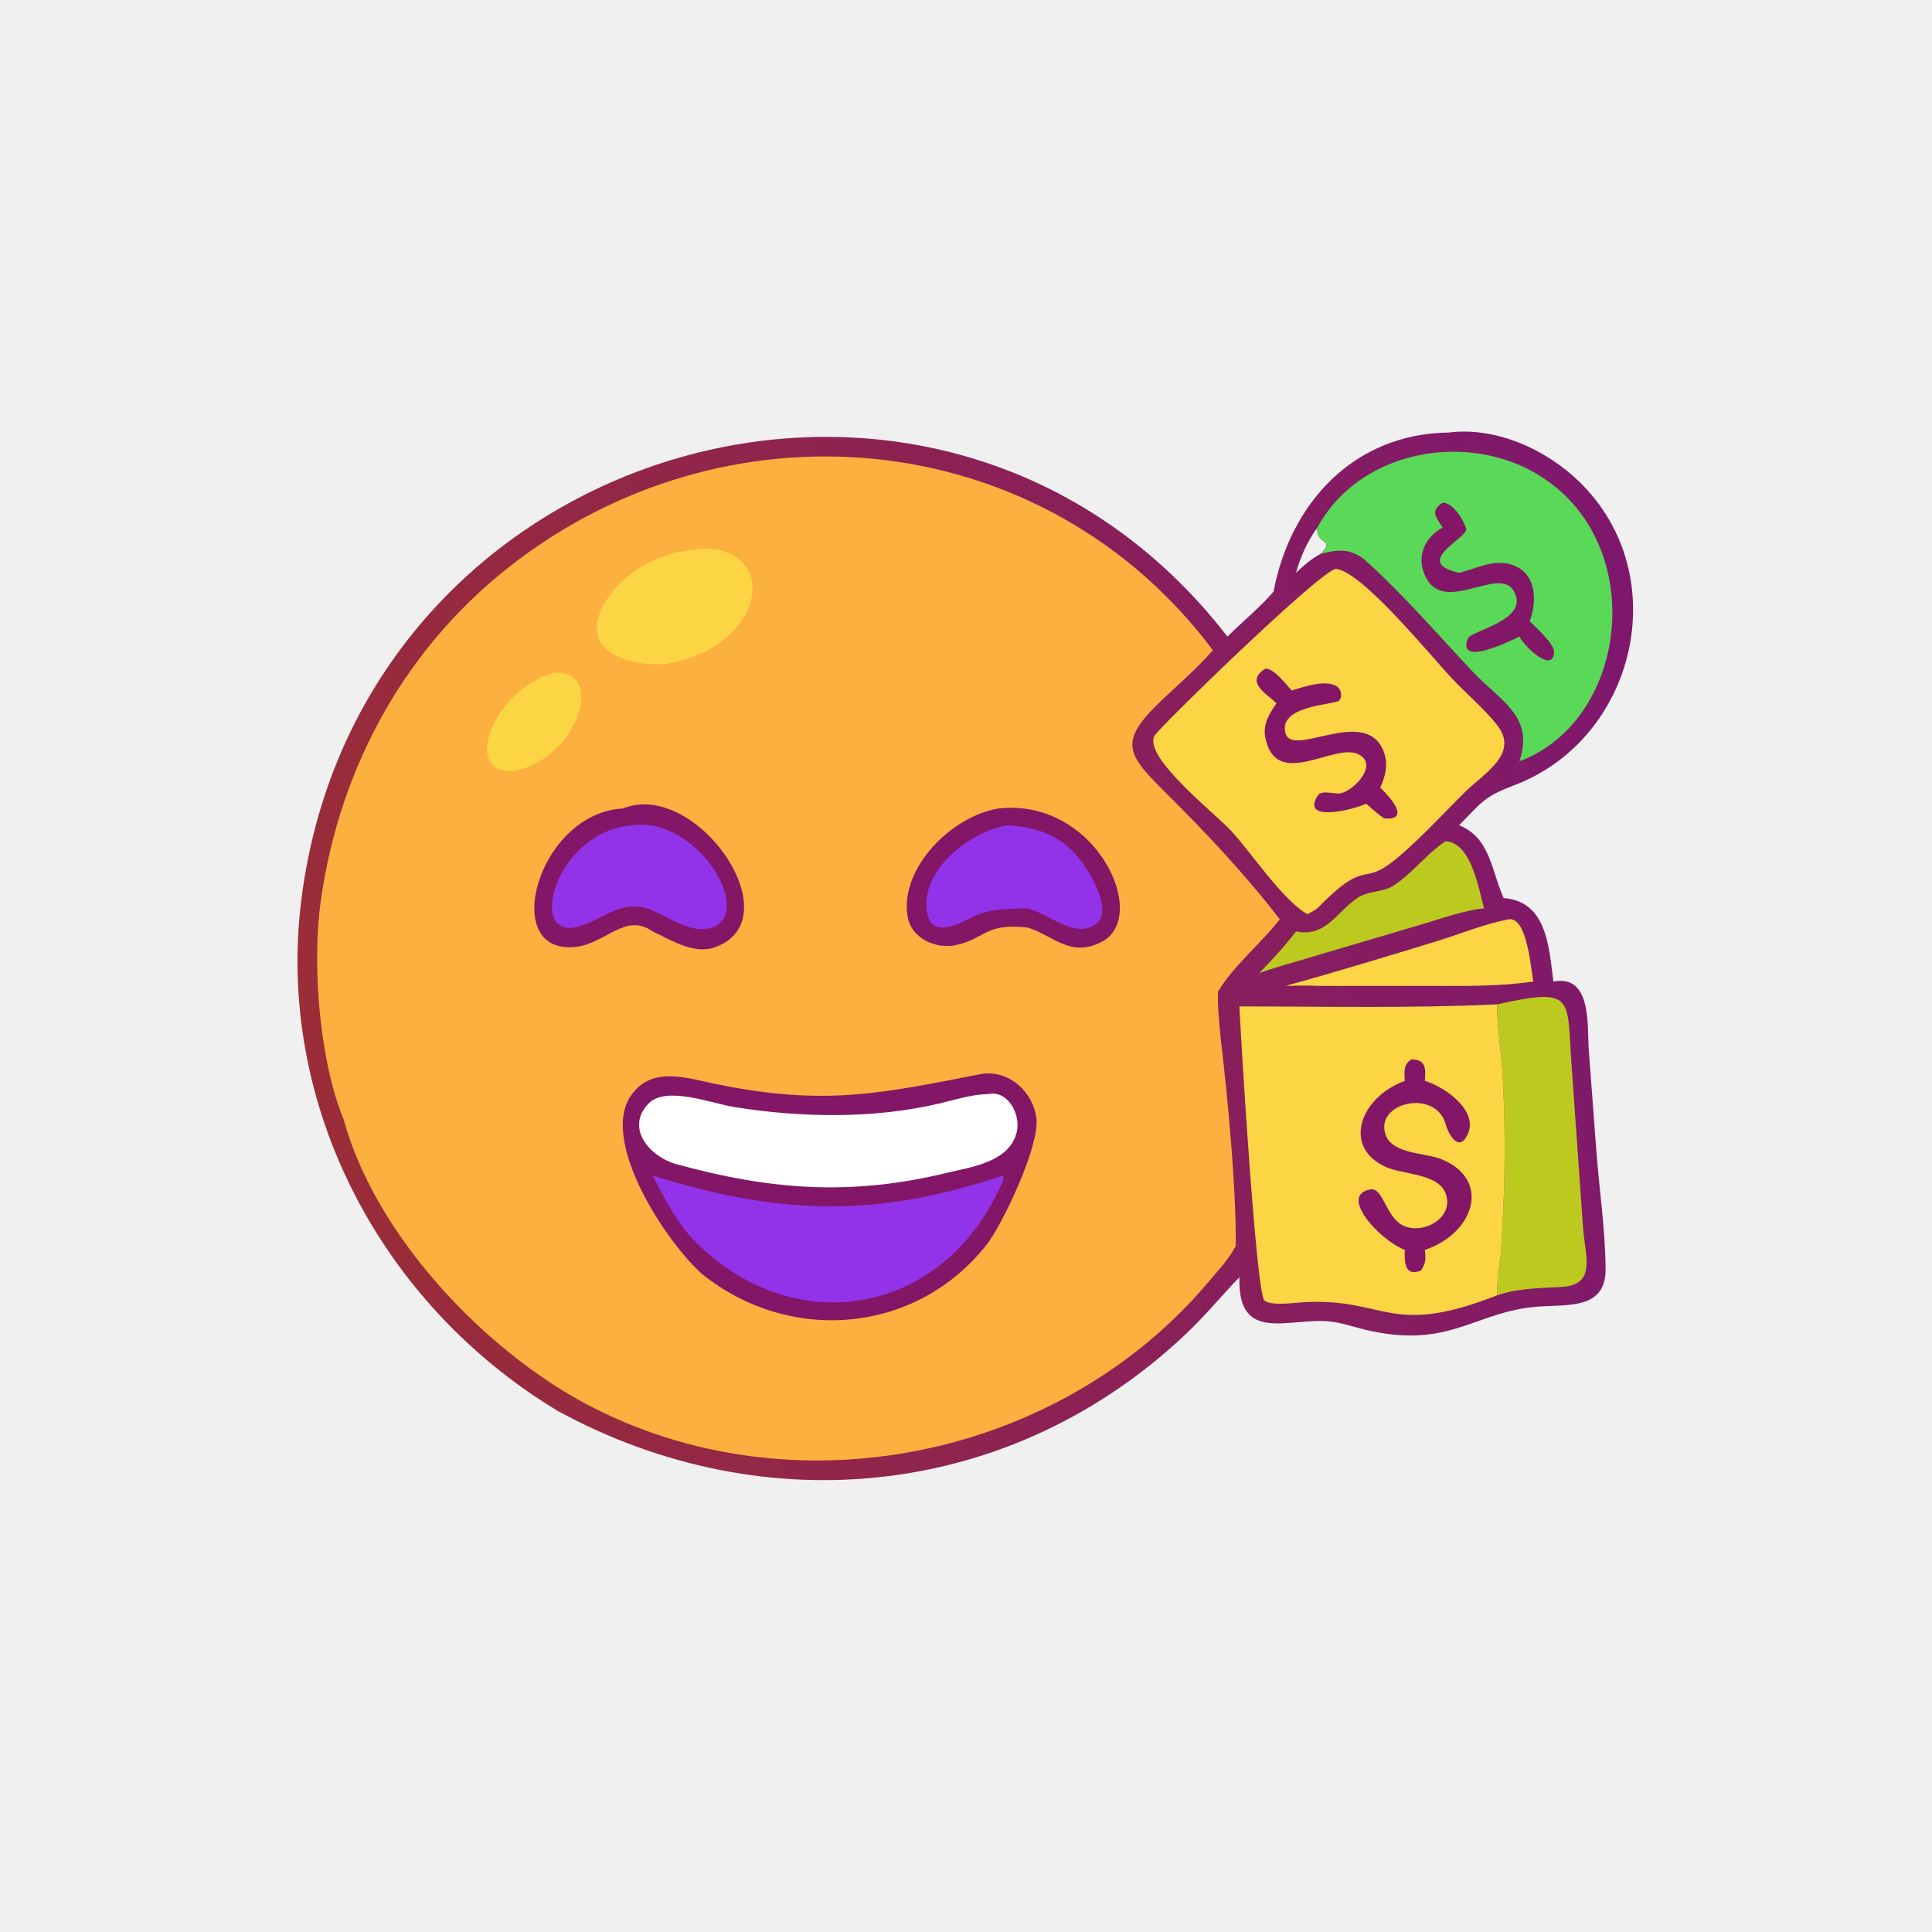
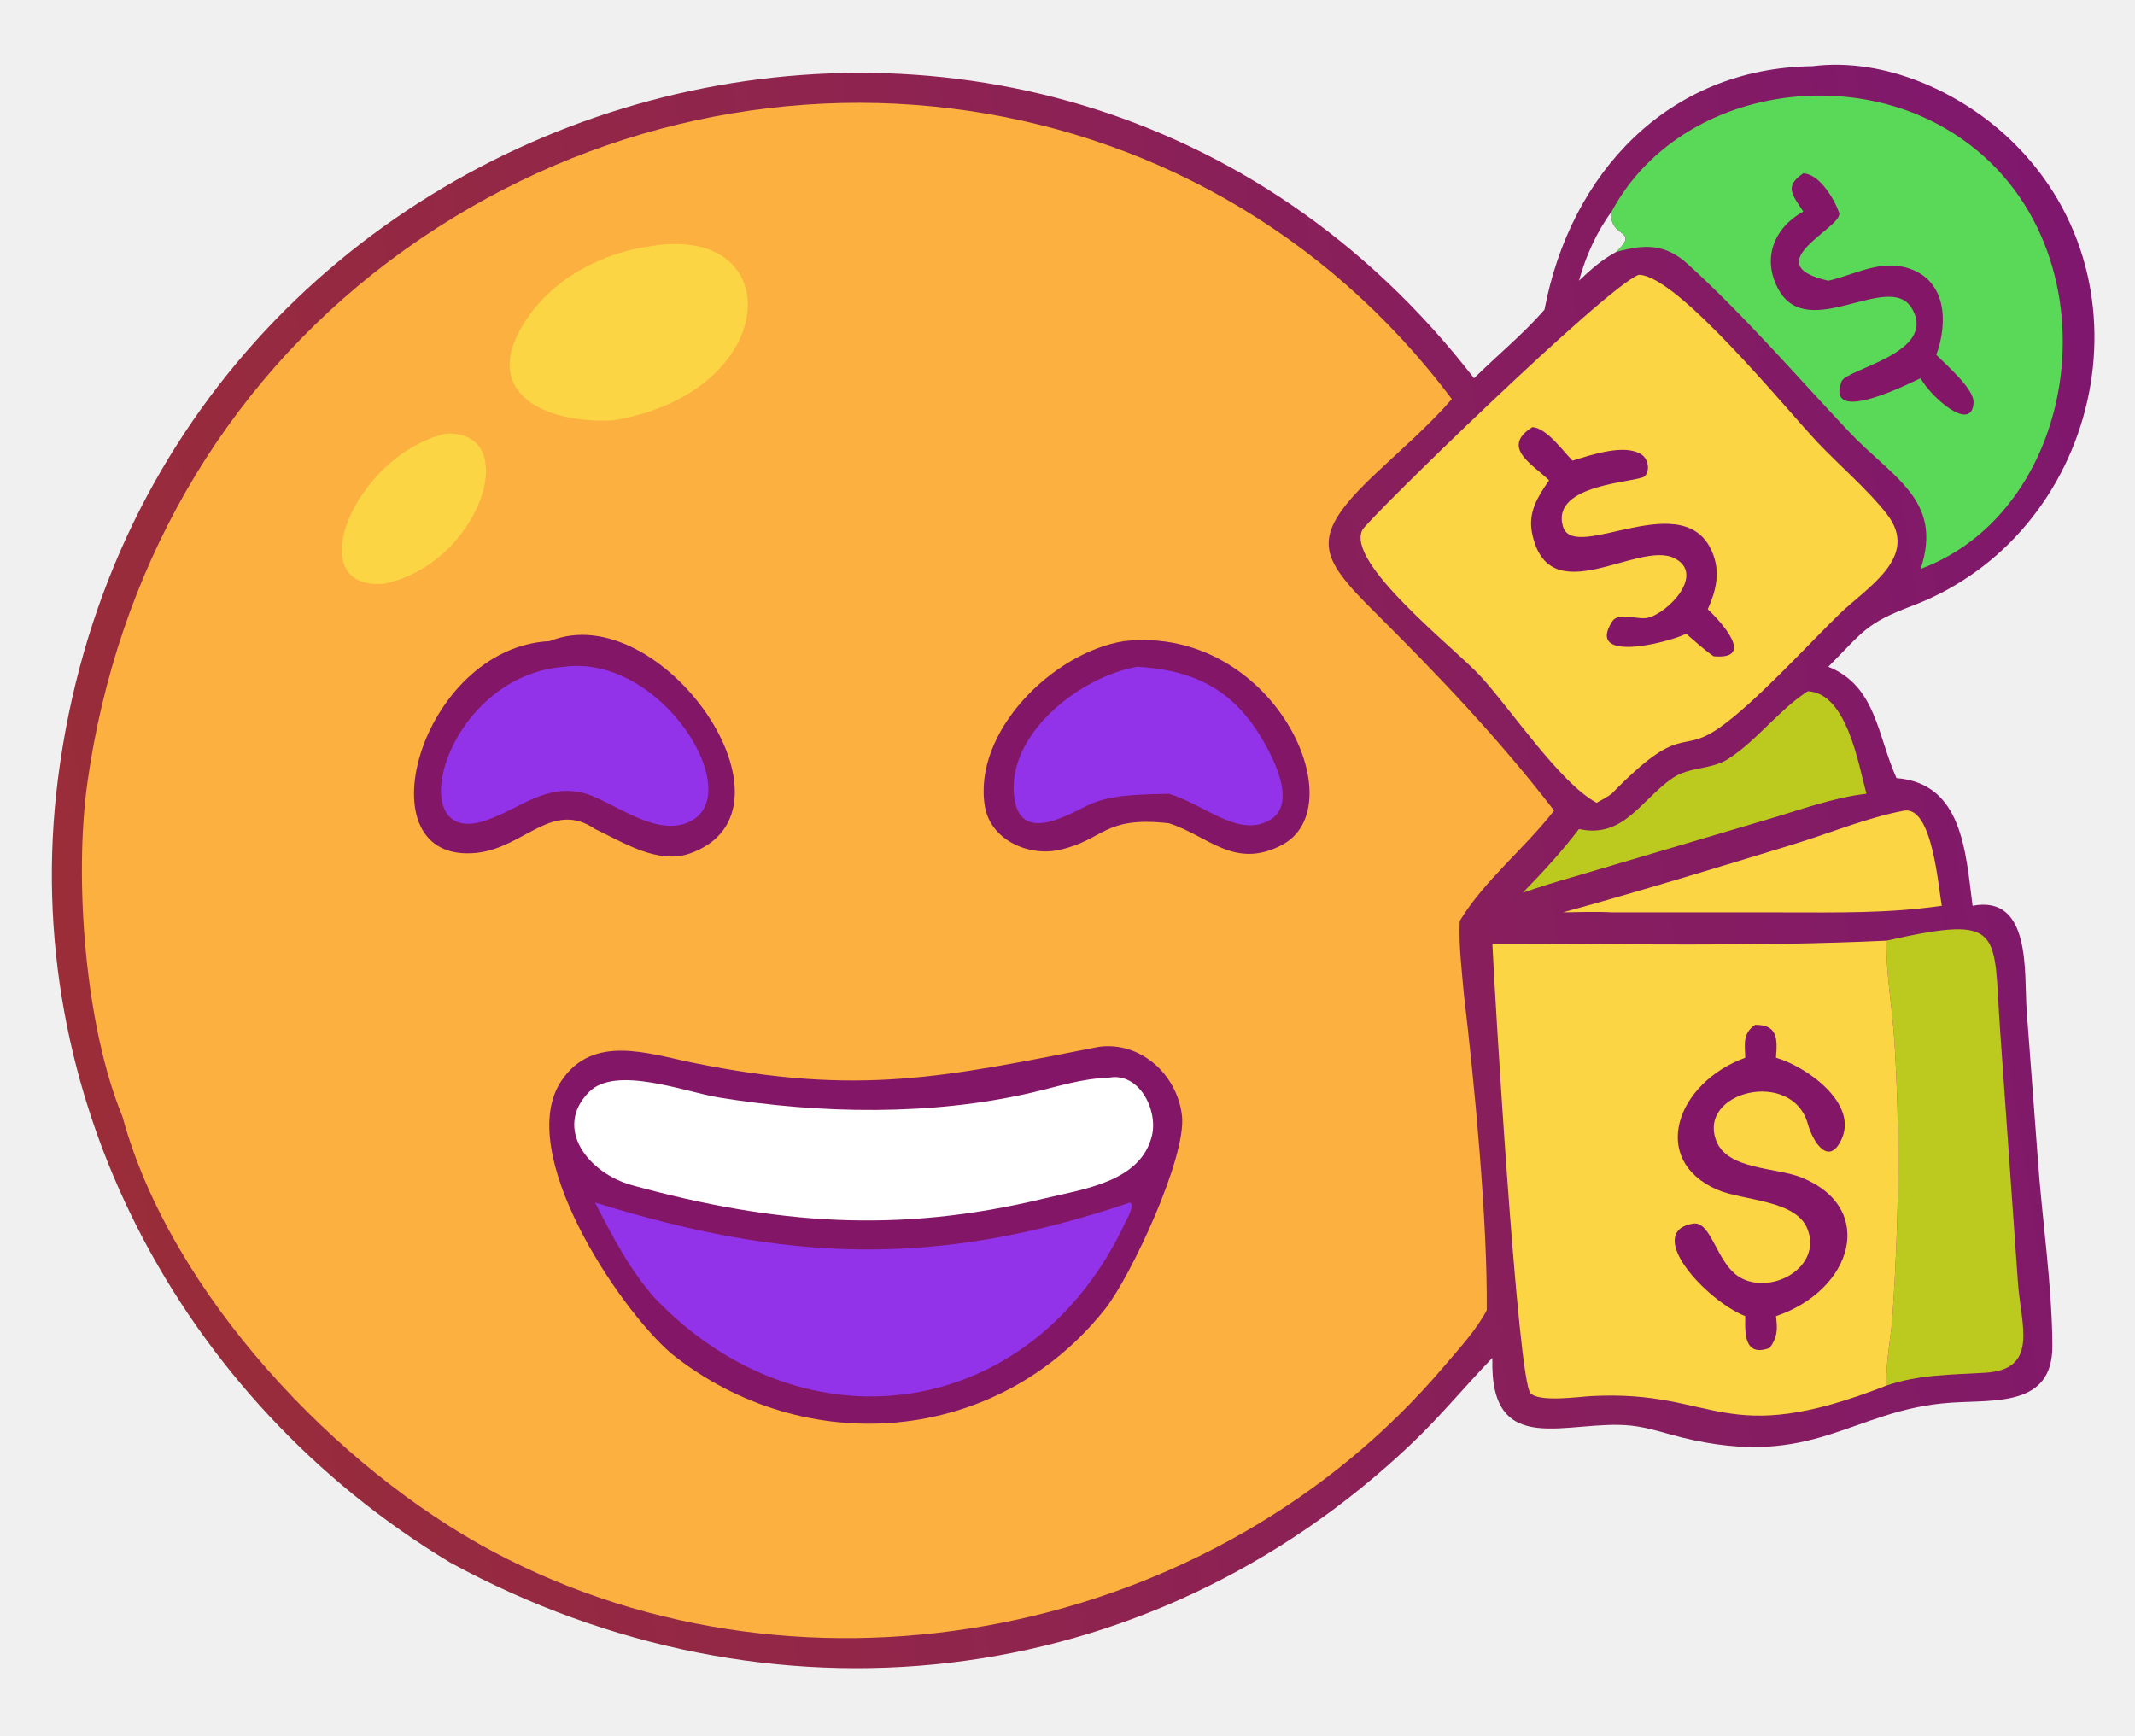
- <svg xmlns="http://www.w3.org/2000/svg" width="1024" height="1024">
+ <svg xmlns="http://www.w3.org/2000/svg" width="739.922" height="601.49" viewBox="139.707 206.299 739.922 601.49">
  <defs>
    <linearGradient id="gradient_0" gradientUnits="userSpaceOnUse" x1="80.802" y1="275.086" x2="441.6" y2="219.153">
      <stop offset="0" stop-color="#9A2D38" />
      <stop offset="1" stop-color="#7F176E" />
    </linearGradient>
  </defs>
  <path fill="url(#gradient_0)" transform="scale(2 2)" d="M383.916 114.625C396.457 113.043 409.786 119.112 418.625 127.757C444.028 152.6 433.47 195.944 401.204 208.14C393.146 211.186 392.76 212.567 386.67 218.698C394.997 222.036 395.175 230.688 398.485 237.995C409.874 238.904 410.45 250.629 411.67 260.117C421.95 258.183 420.573 271.893 421.039 278.216L422.963 303.827C423.71 314.544 425.445 325.691 425.495 336.385C425.545 346.965 415.609 345.709 407.86 346.241C390.689 347.419 384.235 357.884 361.365 352.283C358.412 351.559 355.562 350.543 352.526 350.215C341.648 349.04 327.934 356.308 328.46 338.464C323.753 343.355 319.481 348.558 314.548 353.254C268.39 397.194 202.8 403.871 147.861 373.94C101.118 345.824 72.919 292.952 79.893 238.159C95.405 116.285 250.023 71.385 325.282 168.698C329.289 164.743 333.803 161.053 337.491 156.814C341.944 133.264 358.807 114.943 383.916 114.625ZM349.125 139.806C346.523 143.337 344.628 147.581 343.465 151.801C345.535 149.841 347.406 148.158 349.921 146.808C354.231 142.702 348.5 144.582 349.125 139.806Z" />
  <path fill="#FCD545" transform="scale(2 2)" d="M399.878 243.621C404.731 242.98 405.705 256.828 406.343 260.117C397.134 261.465 388.162 261.278 378.89 261.271L349.125 261.263C346.327 261.111 343.516 261.228 340.716 261.263C354.105 257.565 367.468 253.502 380.748 249.43C387.05 247.497 393.396 244.83 399.878 243.621Z" />
  <path fill="#BCCA20" transform="scale(2 2)" d="M383.116 222.942C389.863 223.252 391.863 235.474 393.277 240.708C387.496 241.352 381.464 243.616 375.863 245.235L342.349 255.156C339.437 255.981 336.576 256.867 333.717 257.863C337.177 254.324 340.464 250.763 343.465 246.821C351.211 248.529 354.227 241.732 359.672 237.998C362.59 235.997 366.359 236.562 369.286 234.695C374.254 231.526 377.884 226.431 382.816 223.14L383.116 222.942Z" />
  <path fill="#BCCA20" transform="scale(2 2)" d="M396.757 266.17C417.436 261.541 415.204 264.401 416.45 281.811L419.544 325.624C420.109 332.943 423.144 340.48 413.881 341.045C408.067 341.399 402.331 341.346 396.757 343.268C396.58 339.306 397.529 335.095 397.803 331.108C398.875 315.542 399.117 299.233 398.133 283.664C397.768 277.908 396.647 271.891 396.757 266.17Z" />
  <path fill="#5AD857" transform="scale(2 2)" d="M349.125 139.806C359.796 119.981 386.874 114.509 405.891 124.813C437.342 141.854 432.324 190.698 402.664 201.743C406.659 189.764 397.738 185.928 390.159 177.878C381.016 168.164 372.172 157.875 362.292 148.897C358.453 145.408 354.896 145.423 349.921 146.808C354.231 142.702 348.5 144.582 349.125 139.806Z" />
  <path fill="#831667" transform="scale(2 2)" d="M382.332 133.191C385.175 133.308 387.726 137.683 388.543 140.015C389.409 142.486 373.84 148.899 386.67 151.801C391.277 150.759 395.63 148.089 400.512 149.626C407.214 151.734 407.416 159.081 405.385 164.649C406.992 166.298 411.972 170.549 411.839 172.934C411.542 178.267 404.389 171.901 402.664 168.698C401.633 169.113 386.009 177.258 388.964 169.251C389.775 167.052 405.671 164.35 401.159 156.615C397.266 149.942 383.227 162.584 378.083 153.389C375.085 148.031 377.228 142.622 382.332 139.806C380.445 136.925 378.979 135.423 382.332 133.191Z" />
  <path fill="#FCD545" transform="scale(2 2)" d="M353.815 150.782C360.421 150.725 379.492 174.208 384.832 179.842C388.484 183.695 393.665 188.166 396.827 192.251C402.601 199.709 393.359 204.922 388.553 209.606C383.003 215.015 373.882 225.044 367.725 229.325C360.878 234.087 361.403 228.085 349.125 240.708C348.32 241.312 347.398 241.78 346.525 242.277C340.102 238.815 331.621 225.96 326.242 220.162C321.86 215.439 303.051 200.748 305.918 195.007C306.844 193.155 348.331 152.68 353.815 150.782Z" />
  <path fill="#831667" transform="scale(2 2)" d="M335.403 177.17C337.886 177.353 340.658 181.276 342.349 182.982C345.568 181.985 351.474 179.959 354.351 181.951C355.447 182.709 355.827 184.646 354.881 185.668C353.864 186.768 338.508 186.875 340.688 194.375C342.604 200.966 362.266 186.718 366.778 199.399C367.942 202.672 367.143 205.692 365.783 208.73C367.977 210.786 374.226 217.554 366.794 216.881C365.117 215.727 363.594 214.309 362.047 212.987C358.384 214.709 344.585 218.008 349.234 210.825C350.304 209.17 353.666 210.606 355.354 210.218C358.908 209.4 365.373 202.656 360.053 199.91C353.709 196.635 338.139 209.627 335.327 195.477C334.614 191.884 336.349 189.201 338.286 186.385C335.42 183.617 329.825 180.649 335.403 177.17Z" />
  <path fill="#FCD545" transform="scale(2 2)" d="M328.46 266.713C351.201 266.716 374.043 267.229 396.757 266.17C396.647 271.891 397.768 277.908 398.133 283.664C399.117 299.233 398.875 315.542 397.803 331.108C397.529 335.095 396.58 339.306 396.757 343.268C368.162 354.476 367.483 343.945 345.647 345.09C343.458 345.205 336.634 346.201 335.071 344.603C332.824 342.305 328.745 273.485 328.46 266.713Z" />
  <path fill="#831667" transform="scale(2 2)" d="M373.988 280.758C377.928 280.713 377.866 283.234 377.599 286.453C382.869 287.983 391.717 294.26 389.036 300.419C386.859 305.422 384.044 301.218 383.116 297.91C380.407 288.249 363.84 292.308 367.295 300.946C369.278 305.905 377.687 305.445 382.057 307.224C395.134 312.547 390.907 326.73 377.599 331.244C377.886 333.531 377.883 334.83 376.528 336.739C372.142 338.381 372.202 334.35 372.281 331.244C365.379 328.474 354.695 316.701 363.178 315.207C366.55 314.614 367.242 322.451 371.689 324.706C377.152 327.474 385.577 322.649 383.077 316.178C381.073 310.992 371.809 311.281 367.327 309.288C355.608 304.077 360.398 290.779 372.281 286.453C372.203 284.099 371.797 282.233 373.988 280.758Z" />
  <path fill="#FCB040" transform="scale(2 2)" d="M91.085 296.693C84.515 280.788 82.684 255.174 85.008 238.716C90.104 202.624 107.998 170.449 137.258 148.439C195.244 104.821 277.285 113.413 321.432 172.314C317.441 176.918 312.669 181.028 308.242 185.209C296.551 196.252 298.257 199.462 308.146 209.301C319.195 220.292 329.61 231.223 339.151 243.621C334.172 250.073 326.939 255.851 322.8 262.761C322.612 266.967 323.157 271.23 323.519 275.42C325.336 290.68 327.638 314.692 327.484 330.214C325.639 333.724 322.67 336.883 320.117 339.899C280.452 386.748 209.951 400.96 155.527 372.173C128.293 357.768 99.42 327.336 91.085 296.693Z" />
  <path fill="#FCD545" transform="scale(2 2)" d="M146.992 178.314C160.712 177.52 153.055 200.979 136.301 204.332C121.704 205.402 131.225 182.175 146.992 178.314Z" />
  <path fill="#FCD545" transform="scale(2 2)" d="M182.423 145.835C206.78 141.682 205.266 171.232 176.087 175.998C163.384 176.648 152.043 170.536 161.918 157.314C166.701 150.91 174.633 146.938 182.423 145.835Z" />
  <path fill="#831667" transform="scale(2 2)" d="M264.662 214.254C290.43 211.401 304.934 242.907 291.917 249.629C283.688 253.878 279.199 247.968 272.4 245.821C261.013 244.536 261.29 248.701 253.386 250.447C248.076 251.62 241.504 248.708 240.526 242.939C238.351 230.112 252.198 216.219 264.662 214.254Z" />
  <path fill="#9333E9" transform="scale(2 2)" d="M266.938 218.698C276.312 219.235 283.227 222.383 288.314 230.82C290.372 234.234 294.9 242.584 289.722 245.362C284.28 248.282 278.578 242.556 272.4 240.708C268.186 240.841 262.917 240.749 258.997 242.422C255.558 243.89 246.799 249.743 245.628 241.482C244.072 230.506 256.968 220.387 266.938 218.698Z" />
  <path fill="#831667" transform="scale(2 2)" d="M165.126 214.254C184.517 206.391 210.357 243.709 189.383 251.063C183.834 253.008 177.803 249.109 172.965 246.821C165.574 241.738 160.657 250.08 152.468 250.947C132.152 253.097 142.558 215.351 165.126 214.254Z" />
  <path fill="#9333E9" transform="scale(2 2)" d="M167.657 218.698C184.463 216.463 199.369 240.755 189.374 245.537C183.651 248.275 176.776 242.526 171.457 240.708C164.446 238.719 160.185 243.246 153.968 245.356C139.218 250.362 146.698 220.271 167.657 218.698Z" />
  <path fill="#831667" transform="scale(2 2)" d="M260.279 284.569C267.547 283.592 273.869 289.428 274.669 296.509C275.485 303.736 265.73 324.449 261.402 329.931C242.743 353.567 209.289 356.257 186.145 337.695C176.892 329.657 158.962 302.73 167.107 290.502C172.586 282.277 182.12 285.737 189.978 287.336C218.675 293.176 233.613 289.781 260.279 284.569Z" />
  <path fill="#9333E9" transform="scale(2 2)" d="M265.677 311.551C266.483 312.18 265.183 314.262 264.853 314.973C248.928 349.236 209.362 355.328 183.298 328.091C178.933 323.136 175.96 317.384 172.965 311.551C206.059 321.817 231.885 322.972 265.677 311.551Z" />
  <path fill="white" transform="scale(2 2)" d="M261.922 289.931C267.215 288.851 270.519 295.482 269.478 299.903C267.562 308.038 257.415 309.243 250.674 310.875C225.534 316.959 204.156 315.356 179.391 308.556C171.808 306.476 165.701 298.682 171.927 292.393C176.552 287.722 188.545 292.387 194.384 293.339C211.895 296.193 231.324 296.556 248.747 292.479C253.108 291.459 257.418 290.035 261.922 289.931Z" />
</svg>
